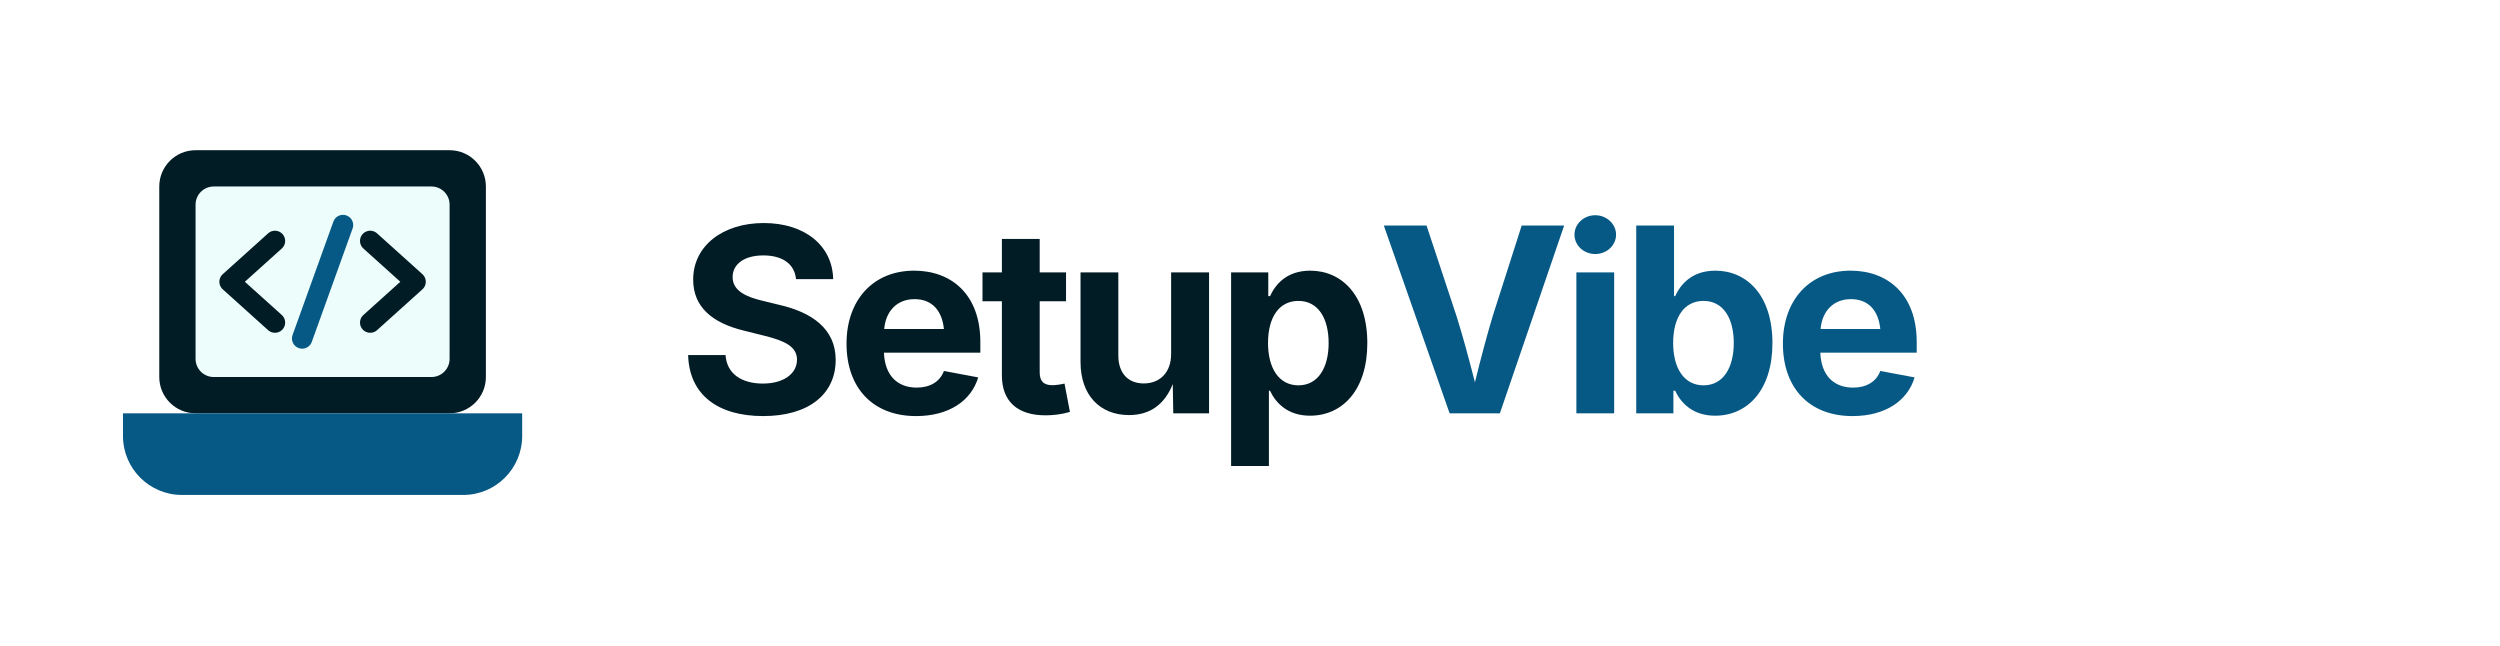
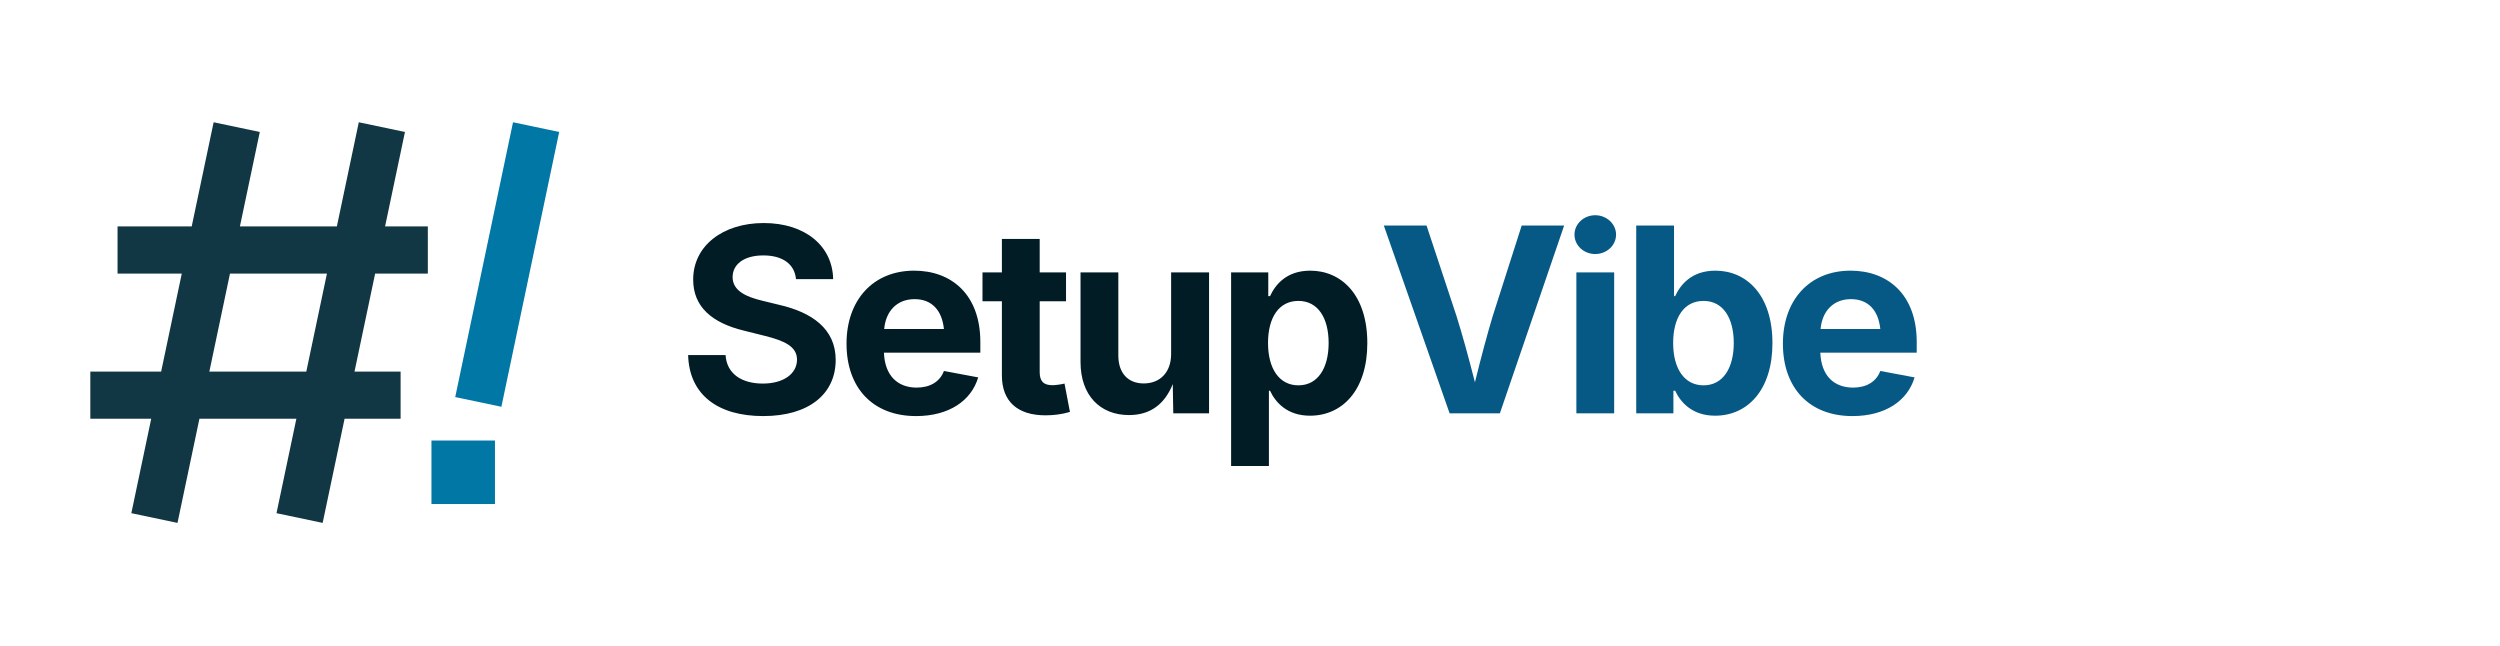
<svg xmlns="http://www.w3.org/2000/svg" width="1240" height="320" viewBox="0 0 1240 320" fill="none" role="img" aria-labelledby="title">
-   <g transform="translate(16 16) scale(.5625)">
-     <rect x="112" y="104" width="288" height="232" rx="32" fill="#021C26" />
-     <rect x="144" y="136" width="224" height="168" rx="16" fill="#ECFDFB" />
-     <path d="M214 184L174 220L214 256" stroke="#021C26" stroke-width="18" stroke-linecap="round" stroke-linejoin="round" />
-     <path d="M298 184L338 220L298 256" stroke="#021C26" stroke-width="18" stroke-linecap="round" stroke-linejoin="round" />
-     <path d="M274 170L238 270" stroke="#075985" stroke-width="18" stroke-linecap="round" />
-     <path d="M80 336H432V356C432 384.719 408.719 408 380 408H132C103.281 408 80 384.719 80 356V336Z" fill="#075985" />
+   <g transform="translate(16 16) scale(4.5)">
+     <g fill="none" stroke-width="5.2" stroke-linecap="square">
+       <path stroke="#123744" d="M22 13l-8 38m24-38-8 38M12 24h29M9 40h29" />
+       <path stroke="#0077A5" d="M55 13l-5.3 25.2" />
+       <rect x="44" y="45" width="7" height="7" fill="#0077A5" />
+     </g>
  </g>
  <text x="336" y="205" fill="#021C26" font-family="Manrope, Inter, Arial, sans-serif" font-size="128" font-weight="750" letter-spacing="-5">Setup<tspan fill="#075985">Vibe</tspan>
  </text>
</svg>
